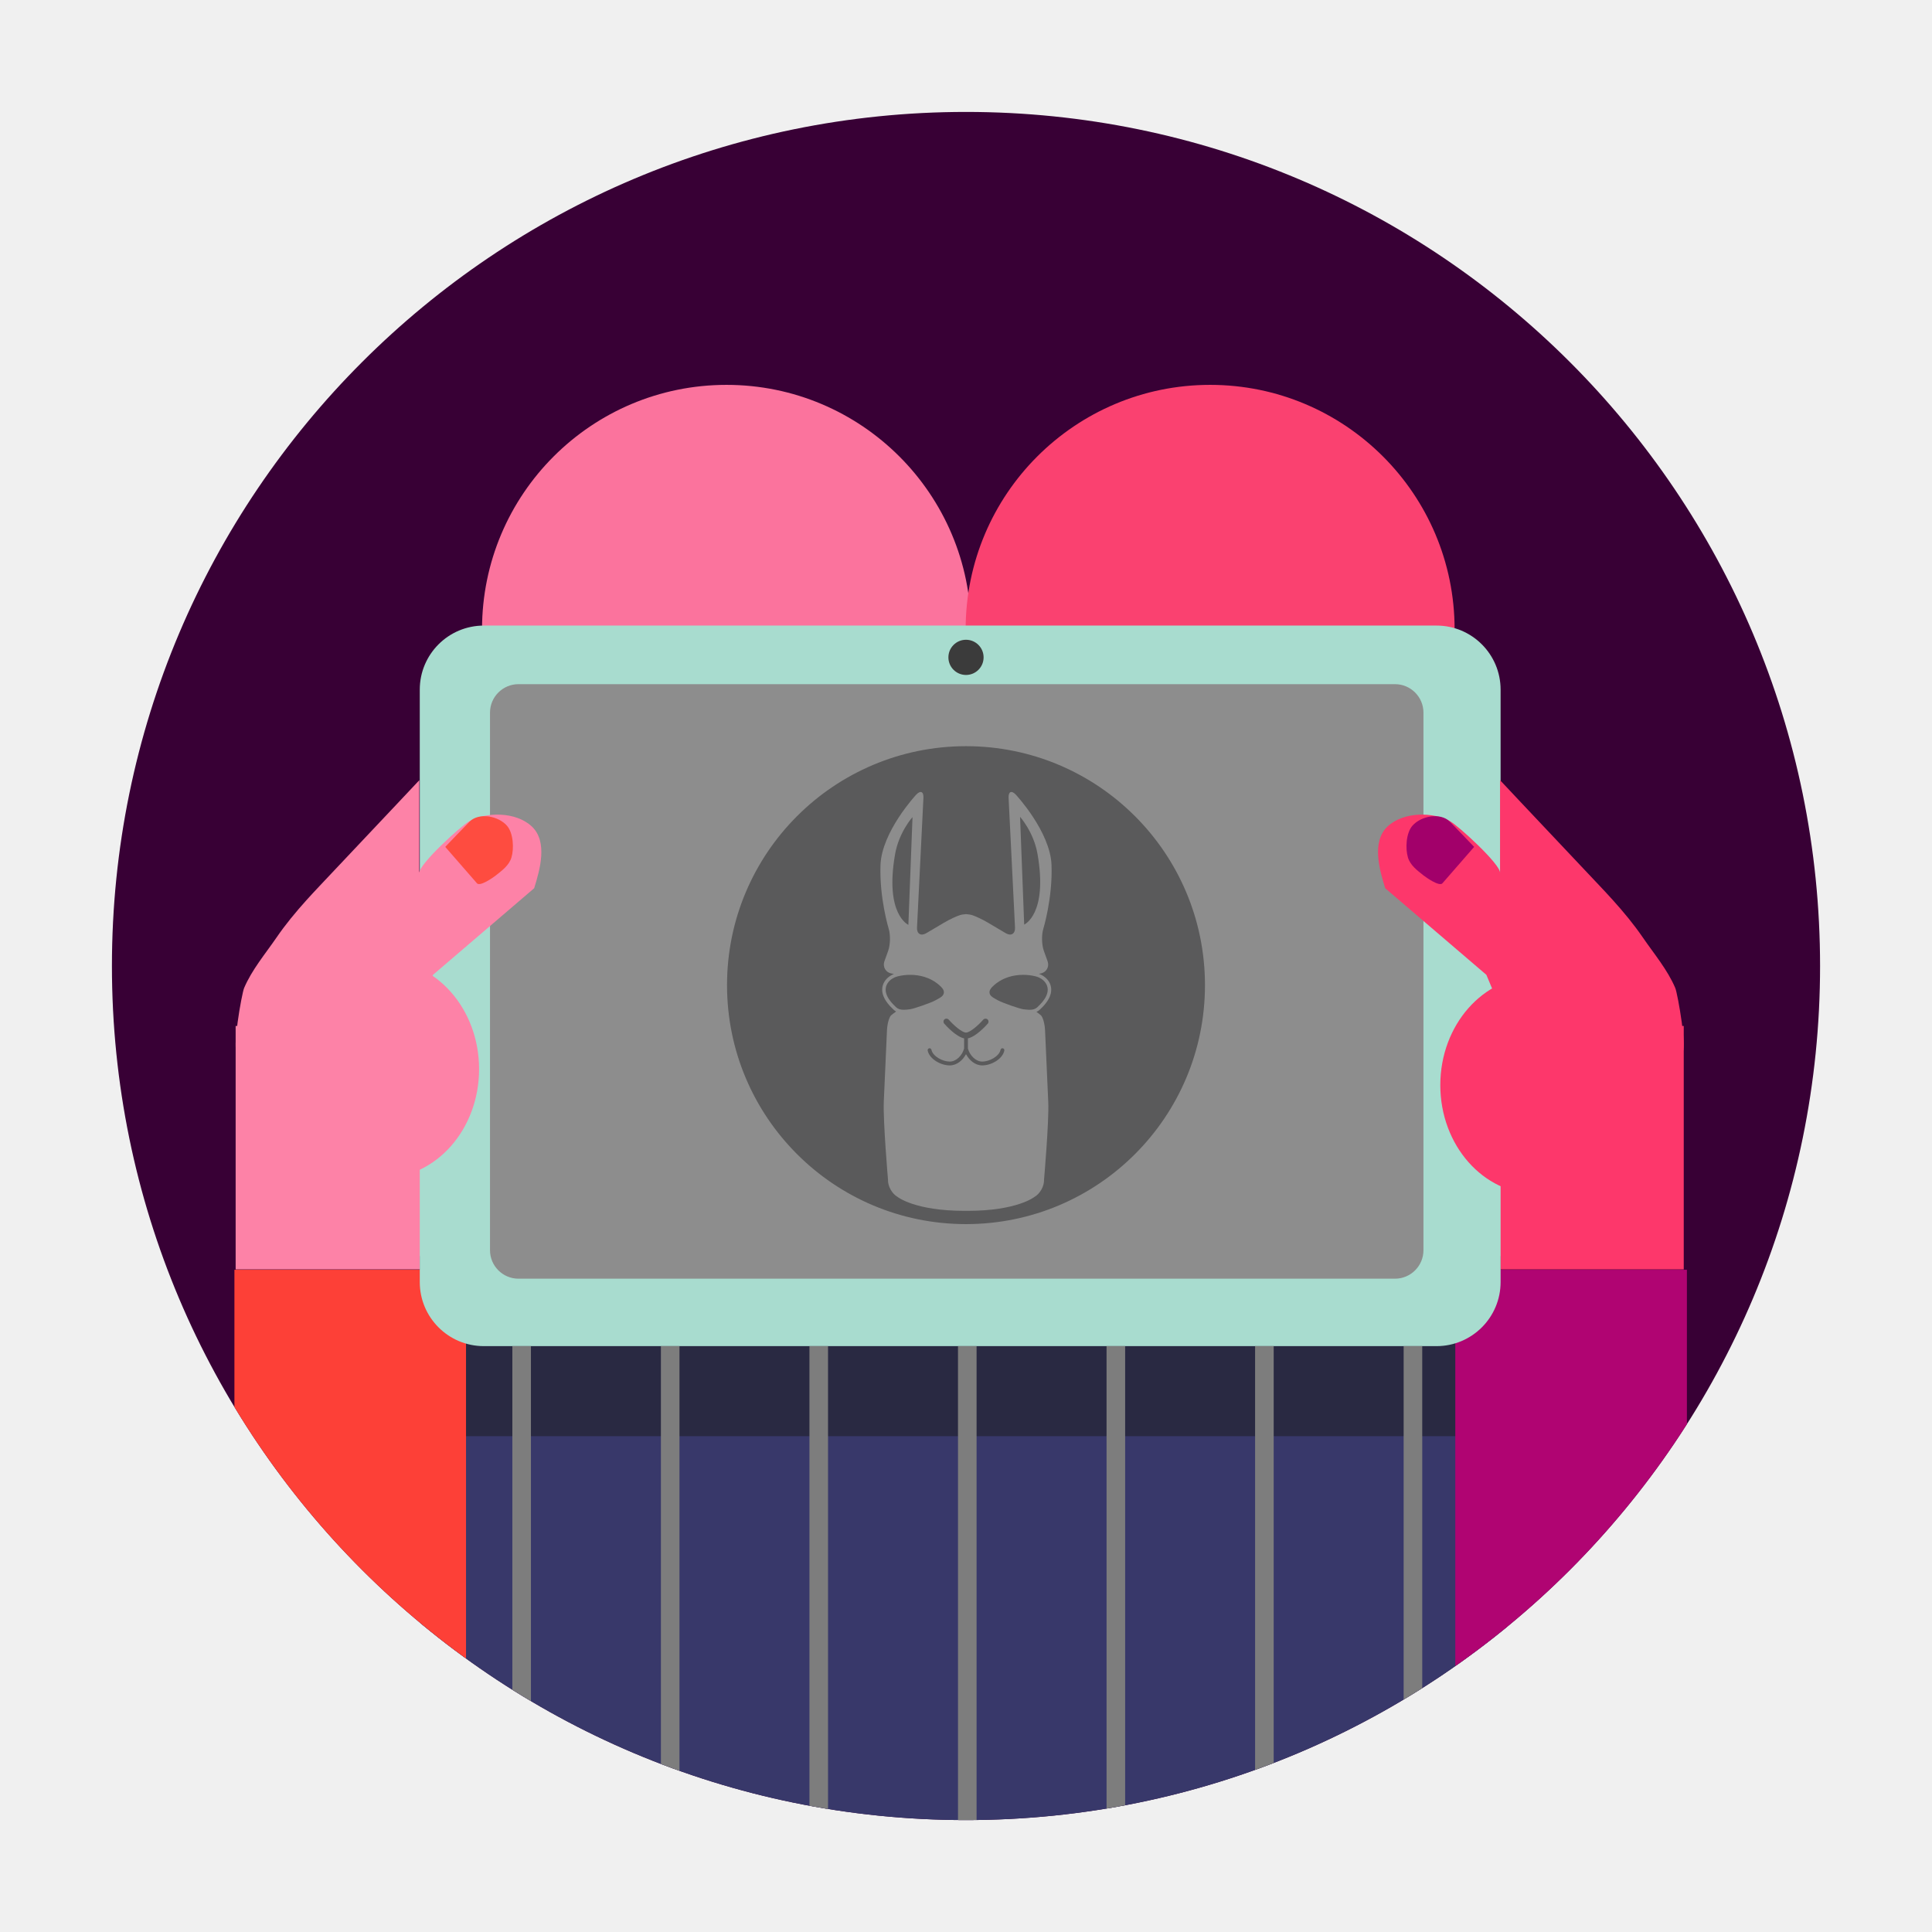
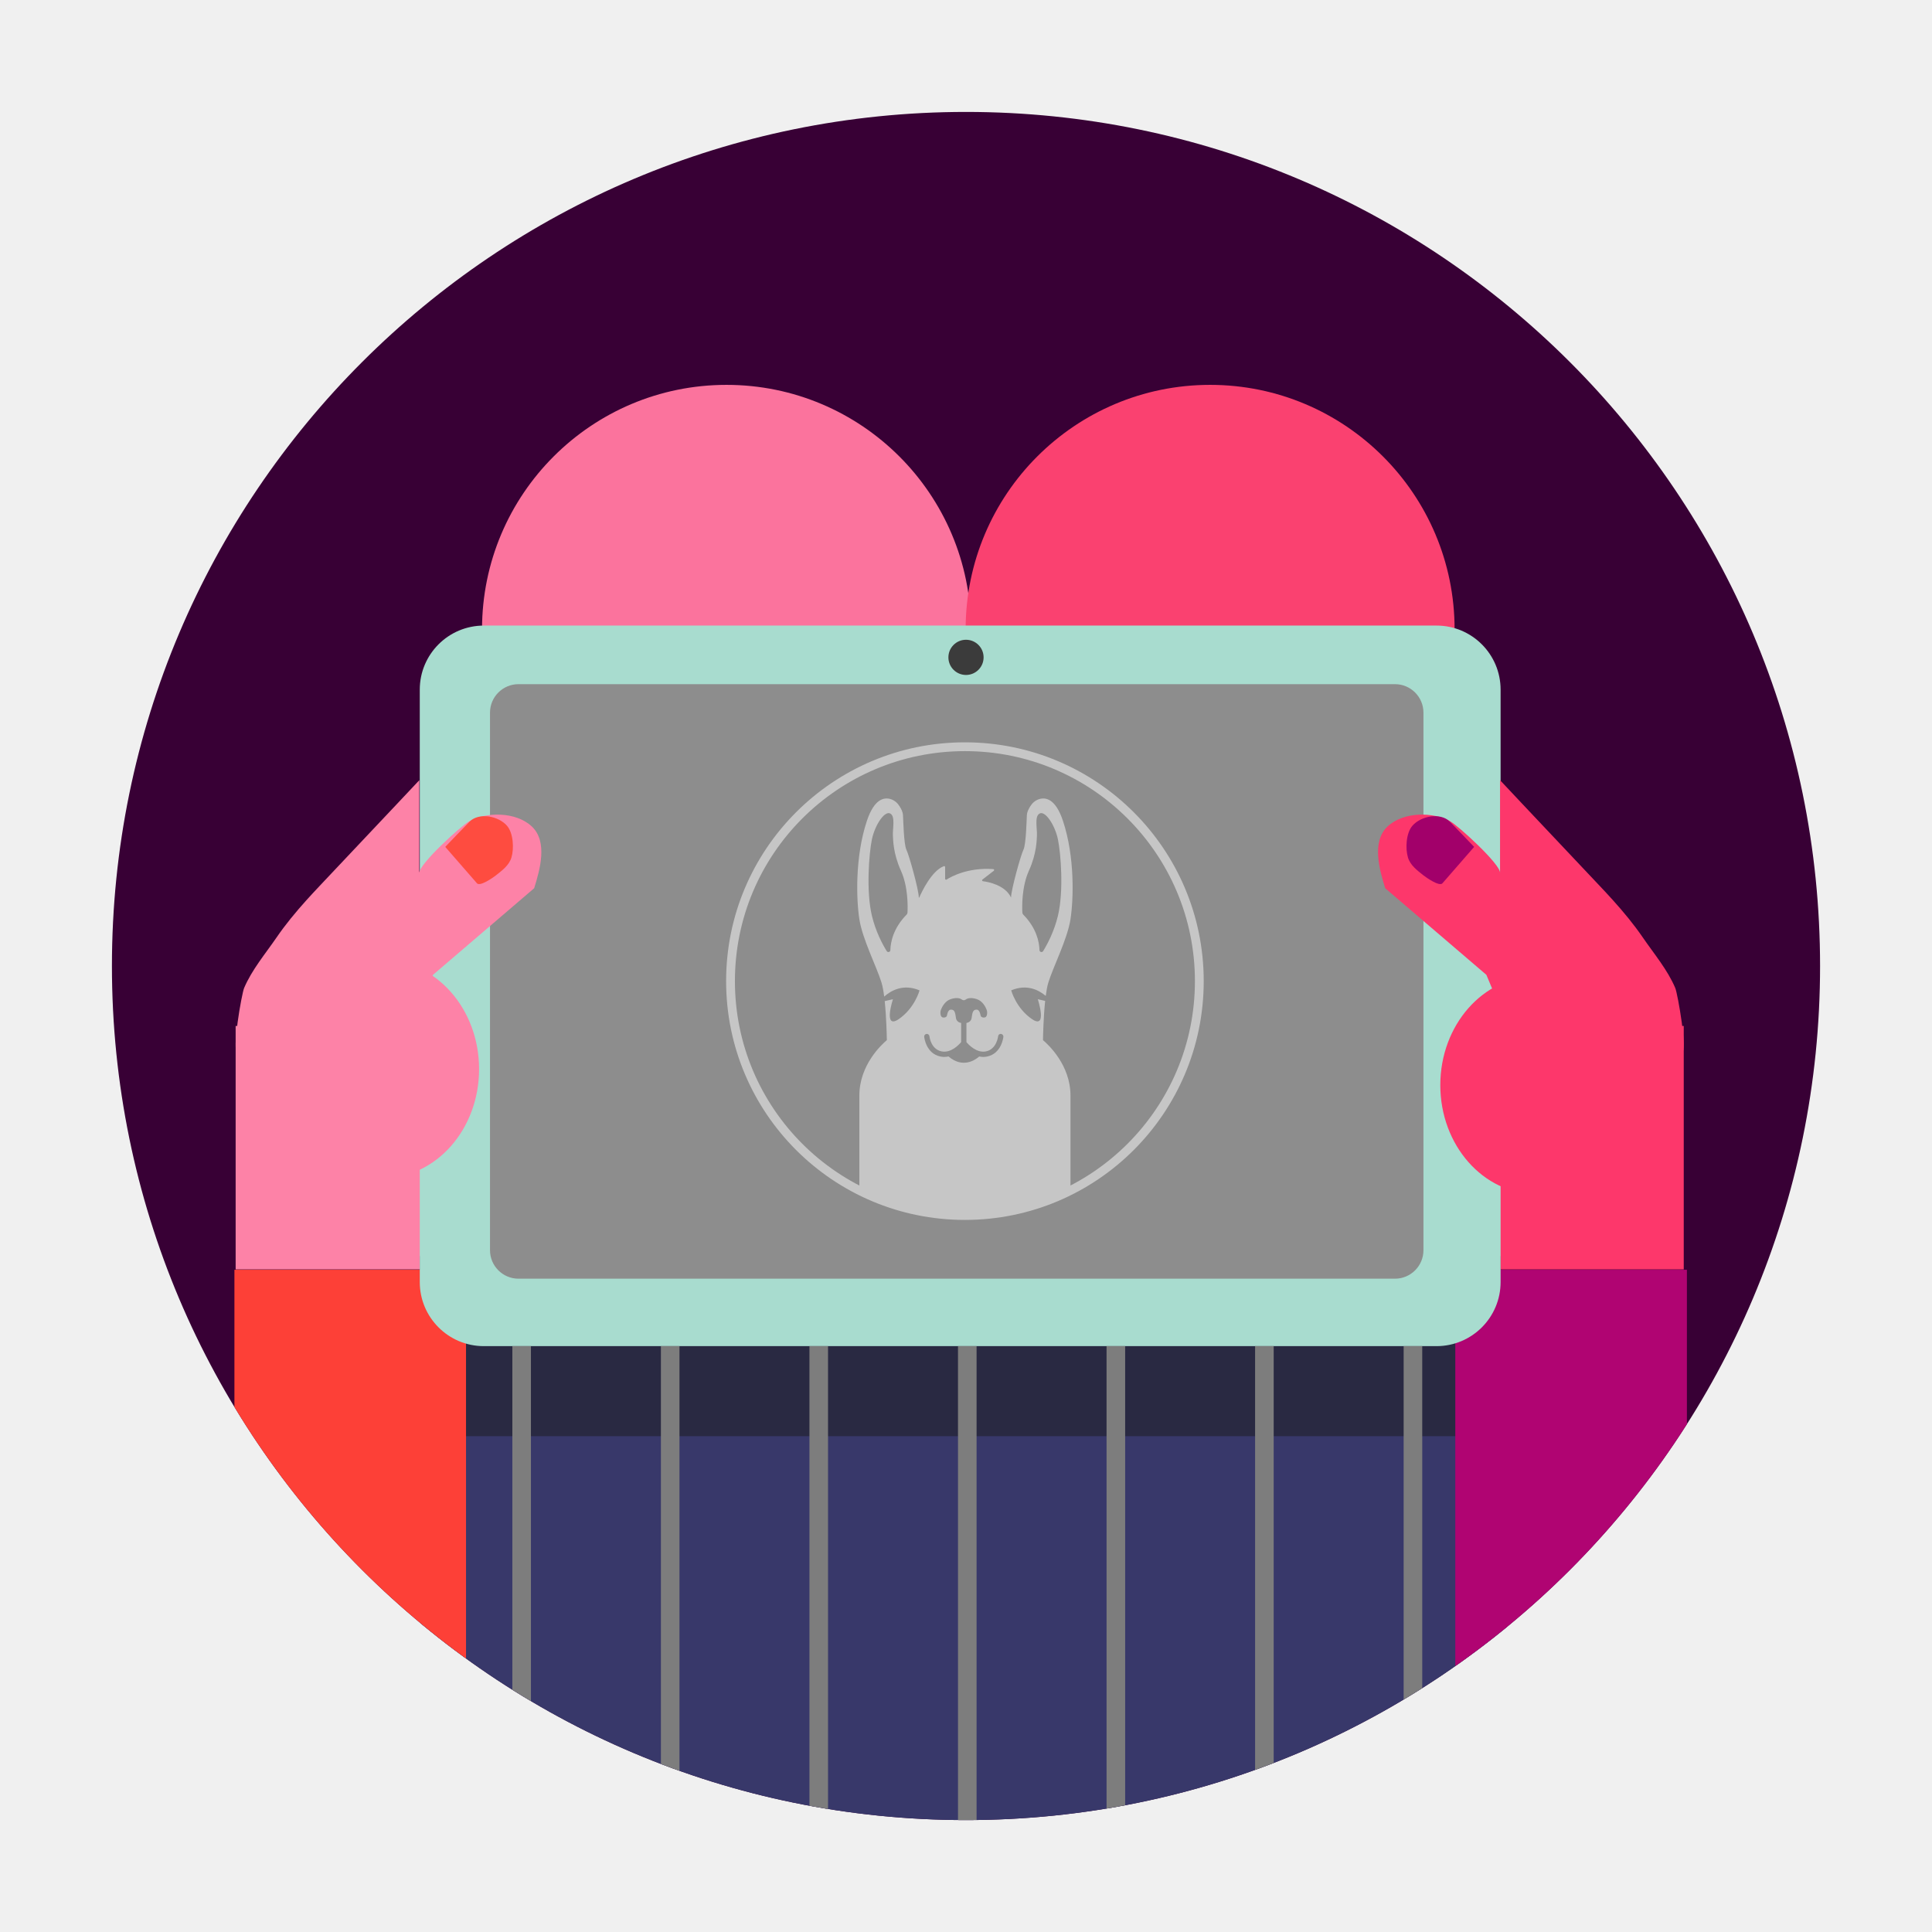
<svg xmlns="http://www.w3.org/2000/svg" xmlns:xlink="http://www.w3.org/1999/xlink" version="1.1" id="Layer_1" x="0px" y="0px" width="200px" height="200px" viewBox="0 0 200 200" enable-background="new 0 0 200 200" xml:space="preserve">
  <g>
    <g>
-       <defs>
-         <circle id="SVGID_5_" cx="100" cy="100" r="88.413" />
-       </defs>
-       <use xlink:href="#SVGID_5_" overflow="visible" fill="#380035" />
-       <clipPath id="SVGID_2_">
-         <use xlink:href="#SVGID_5_" overflow="visible" />
-       </clipPath>
-       <polygon clip-path="url(#SVGID_2_)" fill="#FD376B" points="154.068,106.208 174.301,106.208 174.301,110.645 174.301,131.409     154.068,131.409   " />
-       <polygon clip-path="url(#SVGID_2_)" fill="#FD82A7" points="44.626,106.208 24.394,106.208 24.394,110.645 24.394,131.409     44.626,131.409   " />
-       <g clip-path="url(#SVGID_2_)">
-         <rect x="43.454" y="132.718" fill="#38386A" width="112.553" height="74.651" />
-         <rect x="43.454" y="130.027" opacity="0.5" fill="#191919" width="111.888" height="18.647" />
-         <rect x="24.267" y="131.445" fill="#FD4037" width="23.976" height="41.958" />
-         <rect x="150.652" y="131.445" fill="#B00472" width="23.976" height="41.958" />
-         <circle fill="#FB739D" cx="75.208" cy="65.149" r="25.308" />
-         <circle fill="#FA4170" cx="125.272" cy="65.149" r="25.308" />
-         <path fill="#A8DCCF" d="M155.342,132.718c0,3.664-2.97,6.633-6.633,6.633H50.087c-3.664,0-6.633-2.969-6.633-6.633V71.391     c0-3.662,2.969-6.632,6.633-6.632h98.622c3.663,0,6.633,2.97,6.633,6.632V132.718z" />
-         <rect x="53.038" y="139.351" fill="#7D7D7D" width="1.924" height="68.019" />
-         <rect x="68.416" y="139.351" fill="#7D7D7D" width="1.924" height="68.019" />
-         <rect x="83.794" y="139.351" fill="#7D7D7D" width="1.924" height="68.019" />
-         <rect x="99.172" y="139.351" fill="#7D7D7D" width="1.924" height="68.019" />
-         <rect x="114.55" y="139.351" fill="#7D7D7D" width="1.924" height="68.019" />
-         <rect x="129.927" y="139.351" fill="#7D7D7D" width="1.925" height="68.019" />
-         <rect x="145.305" y="139.351" fill="#7D7D7D" width="1.924" height="68.019" />
-         <path fill="#8D8D8D" d="M147.356,129.42c0,1.629-1.321,2.95-2.95,2.95h-90.73c-1.629,0-2.951-1.321-2.951-2.95V73.773     c0-1.629,1.322-2.949,2.951-2.949h90.73c1.629,0,2.95,1.32,2.95,2.949V129.42z" />
-         <circle fill="#3B3B3B" cx="100" cy="68.05" r="1.822" />
+       <g>
+         <circle id="SVGID_5_" fill="#380035" cx="100" cy="100" r="88.413" />
+       </g>
+       <g>
+         <defs>
+           <circle id="SVGID_1_" cx="100" cy="100" r="88.413" />
+         </defs>
+         <clipPath id="SVGID_2_">
+           <use xlink:href="#SVGID_1_" overflow="visible" />
+         </clipPath>
+         <polygon clip-path="url(#SVGID_2_)" fill="#FD376B" points="154.068,106.208 174.301,106.208 174.301,110.645 174.301,131.409      154.068,131.409    " />
+       </g>
+       <g>
+         <defs>
+           <circle id="SVGID_3_" cx="100" cy="100" r="88.413" />
+         </defs>
+         <clipPath id="SVGID_4_">
+           <use xlink:href="#SVGID_3_" overflow="visible" />
+         </clipPath>
+         <polygon clip-path="url(#SVGID_4_)" fill="#FD82A7" points="44.626,106.208 24.394,106.208 24.394,110.645 24.394,131.409      44.626,131.409    " />
+       </g>
+       <g>
+         <defs>
+           <circle id="SVGID_6_" cx="100" cy="100" r="88.413" />
+         </defs>
+         <clipPath id="SVGID_7_">
+           <use xlink:href="#SVGID_6_" overflow="visible" />
+         </clipPath>
+         <g clip-path="url(#SVGID_7_)">
+           <rect x="43.454" y="132.718" fill="#38386A" width="112.553" height="74.651" />
+           <rect x="43.454" y="130.027" opacity="0.5" fill="#191919" enable-background="new    " width="111.888" height="18.646" />
+           <rect x="24.267" y="131.445" fill="#FD4037" width="23.976" height="41.957" />
+           <rect x="150.652" y="131.445" fill="#B00472" width="23.976" height="41.957" />
+           <circle fill="#FB739D" cx="75.208" cy="65.149" r="25.308" />
+           <circle fill="#FA4170" cx="125.271" cy="65.149" r="25.308" />
+           <path fill="#A8DCCF" d="M155.342,132.718c0,3.664-2.97,6.634-6.633,6.634H50.087c-3.664,0-6.633-2.97-6.633-6.634V71.391      c0-3.662,2.969-6.632,6.633-6.632h98.622c3.663,0,6.633,2.97,6.633,6.632V132.718z" />
+           <rect x="53.038" y="139.352" fill="#7D7D7D" width="1.924" height="68.019" />
+           <rect x="68.416" y="139.352" fill="#7D7D7D" width="1.924" height="68.019" />
+           <rect x="83.794" y="139.352" fill="#7D7D7D" width="1.924" height="68.019" />
+           <rect x="99.172" y="139.352" fill="#7D7D7D" width="1.924" height="68.019" />
+           <rect x="114.55" y="139.352" fill="#7D7D7D" width="1.925" height="68.019" />
+           <rect x="129.927" y="139.352" fill="#7D7D7D" width="1.925" height="68.019" />
+           <rect x="145.305" y="139.352" fill="#7D7D7D" width="1.924" height="68.019" />
+           <path fill="#8D8D8D" d="M147.355,129.42c0,1.629-1.32,2.95-2.949,2.95h-90.73c-1.629,0-2.951-1.321-2.951-2.95V73.773      c0-1.629,1.322-2.949,2.951-2.949h90.73c1.629,0,2.949,1.32,2.949,2.949V129.42z" />
+           <circle fill="#3B3B3B" cx="100" cy="68.05" r="1.822" />
+         </g>
      </g>
    </g>
    <g>
      <ellipse fill="#FD82A7" cx="39.656" cy="110.673" rx="9.939" ry="11.27" />
-       <path fill="#FD82A7" d="M31.707,93.204c0.455-0.505,0.917-1.003,1.384-1.497c2.668-2.825,5.334-5.652,8-8.479    c0.773-0.819,1.543-1.641,2.315-2.461c0,0,0,9.564,0,9.584c0-0.925,4.282-4.824,5.152-5.323c1.709-0.984,4.851-1.04,6.51,0.542    c1.657,1.579,0.819,4.485,0.229,6.379l-10.471,8.964l-4.082,9.76c0,0-16.141-1.686-16.15-1.687    c-0.638-0.066,0.426-6.12,0.676-6.707c0.803-1.893,2.208-3.554,3.363-5.237C29.562,95.686,30.61,94.424,31.707,93.204z" />
+       <path fill="#FD82A7" d="M31.707,93.204c0.455-0.505,0.917-1.003,1.384-1.497c2.668-2.825,5.334-5.652,8-8.479    c0.773-0.819,1.543-1.641,2.315-2.461c0,0,0,9.564,0,9.584c0-0.925,4.282-4.824,5.152-5.323c1.709-0.984,4.851-1.04,6.51,0.542    c1.657,1.579,0.819,4.485,0.229,6.379l-10.471,8.964l-4.082,9.76c0,0-16.141-1.687-16.15-1.687    c-0.638-0.066,0.426-6.12,0.676-6.707c0.803-1.894,2.208-3.554,3.363-5.237C29.562,95.686,30.61,94.424,31.707,93.204z" />
    </g>
    <g>
-       <ellipse fill="#FD376B" cx="159.038" cy="112.331" rx="9.938" ry="11.27" />
-       <path fill="#FD376B" d="M166.986,93.204c-0.454-0.505-0.917-1.003-1.384-1.497c-2.667-2.825-5.333-5.652-8-8.479    c-0.772-0.819-1.543-1.641-2.315-2.461c0,0,0,9.564,0,9.584c0-0.925-4.281-4.824-5.151-5.323c-1.709-0.984-4.851-1.04-6.511,0.542    c-1.657,1.579-0.819,4.485-0.229,6.379l10.472,8.964l4.082,9.76c0,0,16.141-1.686,16.149-1.687    c0.639-0.066-0.426-6.12-0.675-6.707c-0.803-1.893-2.209-3.554-3.363-5.237C169.131,95.686,168.084,94.424,166.986,93.204z" />
-     </g>
-     <g>
-       <g>
-         <path fill="#5A5A5B" d="M105.92,100.914c-1.056,0-2.041,0.311-2.774,0.874c-0.196,0.151-0.717,0.552-0.715,0.911     c0.002,0.354,0.263,0.521,0.693,0.753c0.057,0.031,0.113,0.062,0.168,0.093c0.506,0.286,2.291,0.889,2.618,0.929l0.076,0.009     c0.199,0.024,0.405,0.05,0.603,0.05l0,0c0.353,0,0.597-0.081,0.792-0.263c0.372-0.347,0.883-0.877,1.034-1.474     c0.089-0.349,0.042-0.688-0.135-0.98c-0.221-0.364-0.623-0.639-1.106-0.754C106.766,100.964,106.344,100.914,105.92,100.914z" />
-         <path fill="#5A5A5B" d="M103.812,108.519c-0.107-0.022-0.213,0.048-0.235,0.155c-0.138,0.675-1.148,1.22-1.894,1.22     c-0.69,0-1.289-0.663-1.47-1.303c-0.003-0.01-0.012-0.014-0.015-0.022v-1.079c0.826-0.168,1.847-1.286,2.057-1.524     c0.114-0.13,0.101-0.326-0.028-0.44c-0.13-0.114-0.326-0.101-0.44,0.028c-0.487,0.555-1.364,1.336-1.787,1.336     c-0.422,0-1.3-0.781-1.787-1.336c-0.114-0.129-0.312-0.143-0.44-0.028c-0.13,0.114-0.142,0.311-0.028,0.44     c0.21,0.239,1.23,1.355,2.058,1.524v1.079c-0.005,0.009-0.013,0.013-0.016,0.022c-0.18,0.64-0.778,1.303-1.47,1.303     c-0.745,0-1.755-0.545-1.894-1.22c-0.022-0.108-0.129-0.178-0.235-0.155c-0.107,0.021-0.177,0.127-0.154,0.235     c0.181,0.88,1.354,1.537,2.283,1.537c0.734,0,1.347-0.532,1.67-1.143c0.004,0.001,0.009,0.003,0.014,0.003     s0.009-0.002,0.015-0.003c0.323,0.61,0.935,1.143,1.669,1.143c0.93,0,2.104-0.657,2.283-1.538     C103.99,108.646,103.92,108.54,103.812,108.519z" />
-         <path fill="#5A5A5B" d="M94.035,95.738l0.428-11.153c0,0-1.404,1.553-1.805,3.842C91.567,94.671,94.035,95.738,94.035,95.738z" />
-         <path fill="#5A5A5B" d="M97.019,103.452c0.431-0.231,0.692-0.398,0.694-0.753c0.002-0.358-0.52-0.76-0.716-0.911     c-0.733-0.563-1.718-0.874-2.773-0.874c-0.424,0-0.846,0.05-1.255,0.147c-0.481,0.115-0.885,0.39-1.105,0.755     c-0.178,0.293-0.224,0.631-0.136,0.979c0.152,0.598,0.664,1.127,1.035,1.474c0.194,0.182,0.438,0.263,0.792,0.263     c0.196,0,0.402-0.025,0.603-0.05l0.076-0.009c0.327-0.04,2.113-0.643,2.617-0.929C96.905,103.515,96.962,103.483,97.019,103.452z     " />
-         <path fill="#5A5A5B" d="M100,77.244c-13.663,0-24.738,11.075-24.738,24.739c0,13.661,11.075,24.736,24.738,24.736     s24.738-11.075,24.738-24.736C124.738,88.319,113.663,77.244,100,77.244z M108.056,98.421l0.382,1.064     c0.222,0.619-0.128,1.204-0.778,1.301l-0.112,0.021c0.445,0.169,0.819,0.454,1.042,0.822c0.228,0.378,0.289,0.812,0.177,1.255     c-0.176,0.69-0.733,1.271-1.139,1.649c-0.101,0.093-0.213,0.162-0.335,0.218c0.208,0.146,0.379,0.276,0.467,0.359     c0.203,0.194,0.395,0.89,0.424,1.546c0,0,0.253,5.588,0.332,7.448c0.086,2.012-0.438,8.02-0.438,8.02     c0.029,0.656-0.415,1.456-0.988,1.778c0,0-1.778,1.444-6.925,1.444c-0.057,0-0.109-0.001-0.163-0.002     c-0.054,0.001-0.107,0.002-0.162,0.002c-5.147,0-6.927-1.444-6.927-1.444c-0.572-0.322-1.018-1.122-0.987-1.778     c0,0-0.521-6.061-0.436-8.09c0.078-1.843,0.329-7.378,0.329-7.378c0.029-0.656,0.221-1.352,0.424-1.546     c0.097-0.091,0.29-0.236,0.525-0.399c-0.09-0.05-0.174-0.106-0.25-0.178c-0.405-0.377-0.963-0.959-1.139-1.649     c-0.113-0.443-0.052-0.877,0.176-1.255c0.215-0.354,0.566-0.633,0.988-0.804l-0.201-0.039c-0.649-0.097-1.001-0.682-0.778-1.301     l0.382-1.064c0.221-0.618,0.245-1.639,0.054-2.267c0,0-0.976-3.188-0.851-6.609c0.127-3.454,3.688-7.274,3.688-7.274     c0.448-0.48,0.788-0.336,0.756,0.319l-0.664,13.426c-0.032,0.655,0.403,0.918,0.968,0.583l1.815-1.076     c0.565-0.336,1.338-0.699,1.717-0.809c0.13-0.038,0.289-0.058,0.455-0.069v-0.013c0.04,0,0.078,0.005,0.117,0.006     c0.039-0.001,0.077-0.006,0.117-0.006v0.013c0.166,0.012,0.325,0.031,0.454,0.069c0.38,0.109,1.152,0.473,1.718,0.809     l1.815,1.076c0.564,0.335,1,0.072,0.968-0.583l-0.664-13.426c-0.032-0.655,0.308-0.8,0.756-0.319c0,0,3.562,3.82,3.688,7.274     c0.126,3.422-0.85,6.609-0.85,6.609C107.811,96.782,107.835,97.803,108.056,98.421z" />
-         <path fill="#5A5A5B" d="M105.597,84.561l0.427,11.152c0,0,2.469-1.067,1.379-7.312C107.001,86.112,105.597,84.561,105.597,84.561     z" />
-       </g>
-       <path fill="#5A5A5B" d="M108.525,114.332" />
+       <ellipse fill="#FD376B" cx="159.038" cy="112.331" rx="9.938" ry="11.271" />
+       <path fill="#FD376B" d="M166.986,93.204c-0.454-0.505-0.918-1.003-1.385-1.497c-2.666-2.825-5.332-5.652-8-8.479    c-0.771-0.819-1.543-1.641-2.314-2.461c0,0,0,9.564,0,9.584c0-0.925-4.281-4.824-5.151-5.323c-1.709-0.984-4.851-1.04-6.511,0.542    c-1.657,1.579-0.818,4.485-0.229,6.379l10.472,8.964l4.082,9.76c0,0,16.141-1.687,16.149-1.687    c0.639-0.066-0.427-6.12-0.676-6.707c-0.803-1.894-2.209-3.554-3.363-5.237C169.131,95.686,168.084,94.424,166.986,93.204z" />
    </g>
    <path fill="#FE4C40" d="M46.093,87.67c0.001,0.001,3.273,3.759,3.285,3.772c0.311,0.356,1.686-0.605,1.957-0.822   c0.638-0.507,1.364-1.037,1.61-1.853c0.278-0.927,0.199-2.531-0.464-3.289c-0.893-1.019-2.896-1.394-3.871-0.423   C48.401,85.265,46.085,87.661,46.093,87.67z" />
-     <path fill="#A2006A" d="M152.602,87.67c-0.001,0.001-3.274,3.759-3.286,3.772c-0.311,0.356-1.686-0.605-1.957-0.822   c-0.637-0.507-1.364-1.037-1.609-1.853c-0.279-0.927-0.199-2.531,0.463-3.289c0.893-1.019,2.896-1.394,3.871-0.423   C150.293,85.265,152.608,87.661,152.602,87.67z" />
+     <path fill="#A2006A" d="M152.602,87.67c0,0.001-3.273,3.759-3.285,3.772c-0.312,0.356-1.687-0.605-1.957-0.822   c-0.637-0.507-1.364-1.037-1.609-1.853c-0.279-0.927-0.199-2.531,0.463-3.289c0.893-1.019,2.896-1.394,3.871-0.423   C150.293,85.265,152.607,87.661,152.602,87.67z" />
+   </g>
+   <g id="logotype_2_" opacity="0.5">
+     <g>
+       <path fill="none" stroke="#FFFFFF" stroke-width="0.911" stroke-miterlimit="10" d="M124.153,101.566    c0,13.4-10.863,24.264-24.265,24.264c-13.402,0-24.265-10.863-24.265-24.264c0-13.402,10.864-24.265,24.265-24.265    S124.153,88.165,124.153,101.566z" />
+       <g>
+         <g>
+           <defs>
+             <circle id="SVGID_8_" cx="99.888" cy="101.566" r="24.265" />
+           </defs>
+           <clipPath id="SVGID_9_">
+             <use xlink:href="#SVGID_8_" overflow="visible" />
+           </clipPath>
+           <path clip-path="url(#SVGID_9_)" fill="#FFFFFF" d="M108.255,103.094c0.07-0.534,0.156-1.014,0.265-1.367      c0.505-1.652,1.975-4.499,2.295-6.564c0.322-2.066,0.46-6.473-0.779-10.192c-0.775-2.324-1.818-2.46-2.493-2.235      c-0.372,0.124-0.682,0.391-0.886,0.727c-0.145,0.238-0.325,0.525-0.355,0.921c-0.025,0.323-0.077,3.021-0.353,3.572      s-1.285,4.178-1.285,4.958h-0.01c-0.001-0.01-0.001-0.02-0.006-0.03c-0.616-1.253-2.28-1.581-2.899-1.661      c-0.086-0.011-0.114-0.119-0.047-0.171l1.174-0.909c0.069-0.054,0.036-0.167-0.052-0.173c-2.603-0.189-4.34,0.767-4.838,1.084      c-0.064,0.041-0.147-0.006-0.147-0.082v-1.216c0-0.068-0.069-0.113-0.134-0.089c-1.261,0.472-2.284,2.652-2.533,3.219      c-0.004,0.009-0.003,0.019-0.004,0.028h-0.053c0-0.78-1.01-4.407-1.286-4.958c-0.275-0.551-0.327-3.249-0.352-3.573      c-0.03-0.395-0.211-0.683-0.356-0.921c-0.205-0.335-0.513-0.602-0.887-0.727c-0.673-0.225-1.717-0.088-2.492,2.236      c-1.24,3.718-1.102,8.126-0.78,10.192c0.321,2.065,1.79,4.912,2.295,6.564c0.113,0.369,0.203,0.877,0.274,1.44      c0.685-0.61,1.962-1.363,3.66-0.645c0,0-0.49,1.837-2.144,2.97c-1.652,1.132-0.612-2.052-0.612-2.052l-0.85,0.195      c0.172,1.642,0.213,3.562,0.221,4.039c-0.546,0.46-2.845,2.58-2.845,5.737c0,3.58,0,12.418,0,12.418h10.928h10.926      c0,0,0-8.838,0-12.418c0-3.157-2.299-5.277-2.845-5.737c0.008-0.479,0.049-2.413,0.224-4.06l-0.76-0.175      c0,0,1.04,3.184-0.613,2.052c-1.652-1.133-2.142-2.97-2.142-2.97C106.308,101.833,107.552,102.5,108.255,103.094z       M93.943,94.473c-0.004,0.079-0.039,0.152-0.094,0.209c-1.38,1.407-1.656,2.84-1.679,3.677      c-0.005,0.202-0.271,0.271-0.378,0.099c-0.448-0.726-1.139-2.025-1.53-3.648c-0.612-2.541-0.306-6.458,0-7.927      c0.306-1.47,1.316-3,1.906-2.663c0.543,0.31,0.221,1.568,0.266,2.305c0.025,0.408,0.021,1.822,0.827,3.602      C94.034,91.829,93.972,93.948,93.943,94.473z M102.175,109.374c-0.135,0.027-0.267,0.04-0.396,0.04      c-0.142,0-0.277-0.02-0.41-0.046c-0.496,0.431-1.74,1.217-3.182-0.005c-0.138,0.029-0.278,0.051-0.427,0.051      c-0.129,0-0.261-0.013-0.396-0.04c-1.503-0.303-1.686-1.974-1.692-2.045c-0.015-0.15,0.094-0.283,0.244-0.298      c0.151-0.018,0.284,0.093,0.299,0.243c0.006,0.055,0.153,1.342,1.257,1.564c0.98,0.199,1.809-0.701,2.024-0.959v-1.978      c-0.22-0.047-0.501-0.181-0.546-0.566c-0.077-0.647-0.19-0.819-0.515-0.819s-0.401,0.591-0.401,0.591s-0.023,0.25-0.381,0.229      c-0.306-0.019-0.311-0.422-0.297-0.61c0.006-0.062,0.039-0.169,0.062-0.228c0.095-0.239,0.391-0.866,0.999-1.068      c0.743-0.248,1.086,0,1.086,0s0.152,0.119,0.267,0.114c0.115,0.005,0.268-0.114,0.268-0.114s0.343-0.248,1.086,0      c0.607,0.202,0.904,0.829,0.999,1.068c0.022,0.059,0.056,0.165,0.062,0.228c0.014,0.188,0.01,0.592-0.297,0.61      c-0.357,0.021-0.382-0.229-0.382-0.229s-0.076-0.591-0.4-0.591s-0.438,0.172-0.515,0.819c-0.045,0.386-0.325,0.52-0.546,0.566      v1.978c0.215,0.258,1.044,1.157,2.023,0.959c1.111-0.225,1.256-1.551,1.257-1.563c0.016-0.15,0.142-0.267,0.299-0.245      c0.15,0.015,0.26,0.148,0.245,0.299C103.861,107.4,103.678,109.071,102.175,109.374z M106.515,90.127      c0.808-1.78,0.803-3.193,0.827-3.602c0.045-0.737-0.277-1.995,0.267-2.305c0.59-0.337,1.6,1.193,1.906,2.663      c0.307,1.469,0.612,5.387,0,7.927c-0.392,1.623-1.083,2.922-1.53,3.648c-0.107,0.172-0.373,0.103-0.378-0.099      c-0.022-0.837-0.299-2.27-1.679-3.677c-0.056-0.057-0.09-0.13-0.094-0.209C105.805,93.948,105.743,91.829,106.515,90.127z" />
+         </g>
+       </g>
+     </g>
  </g>
</svg>
